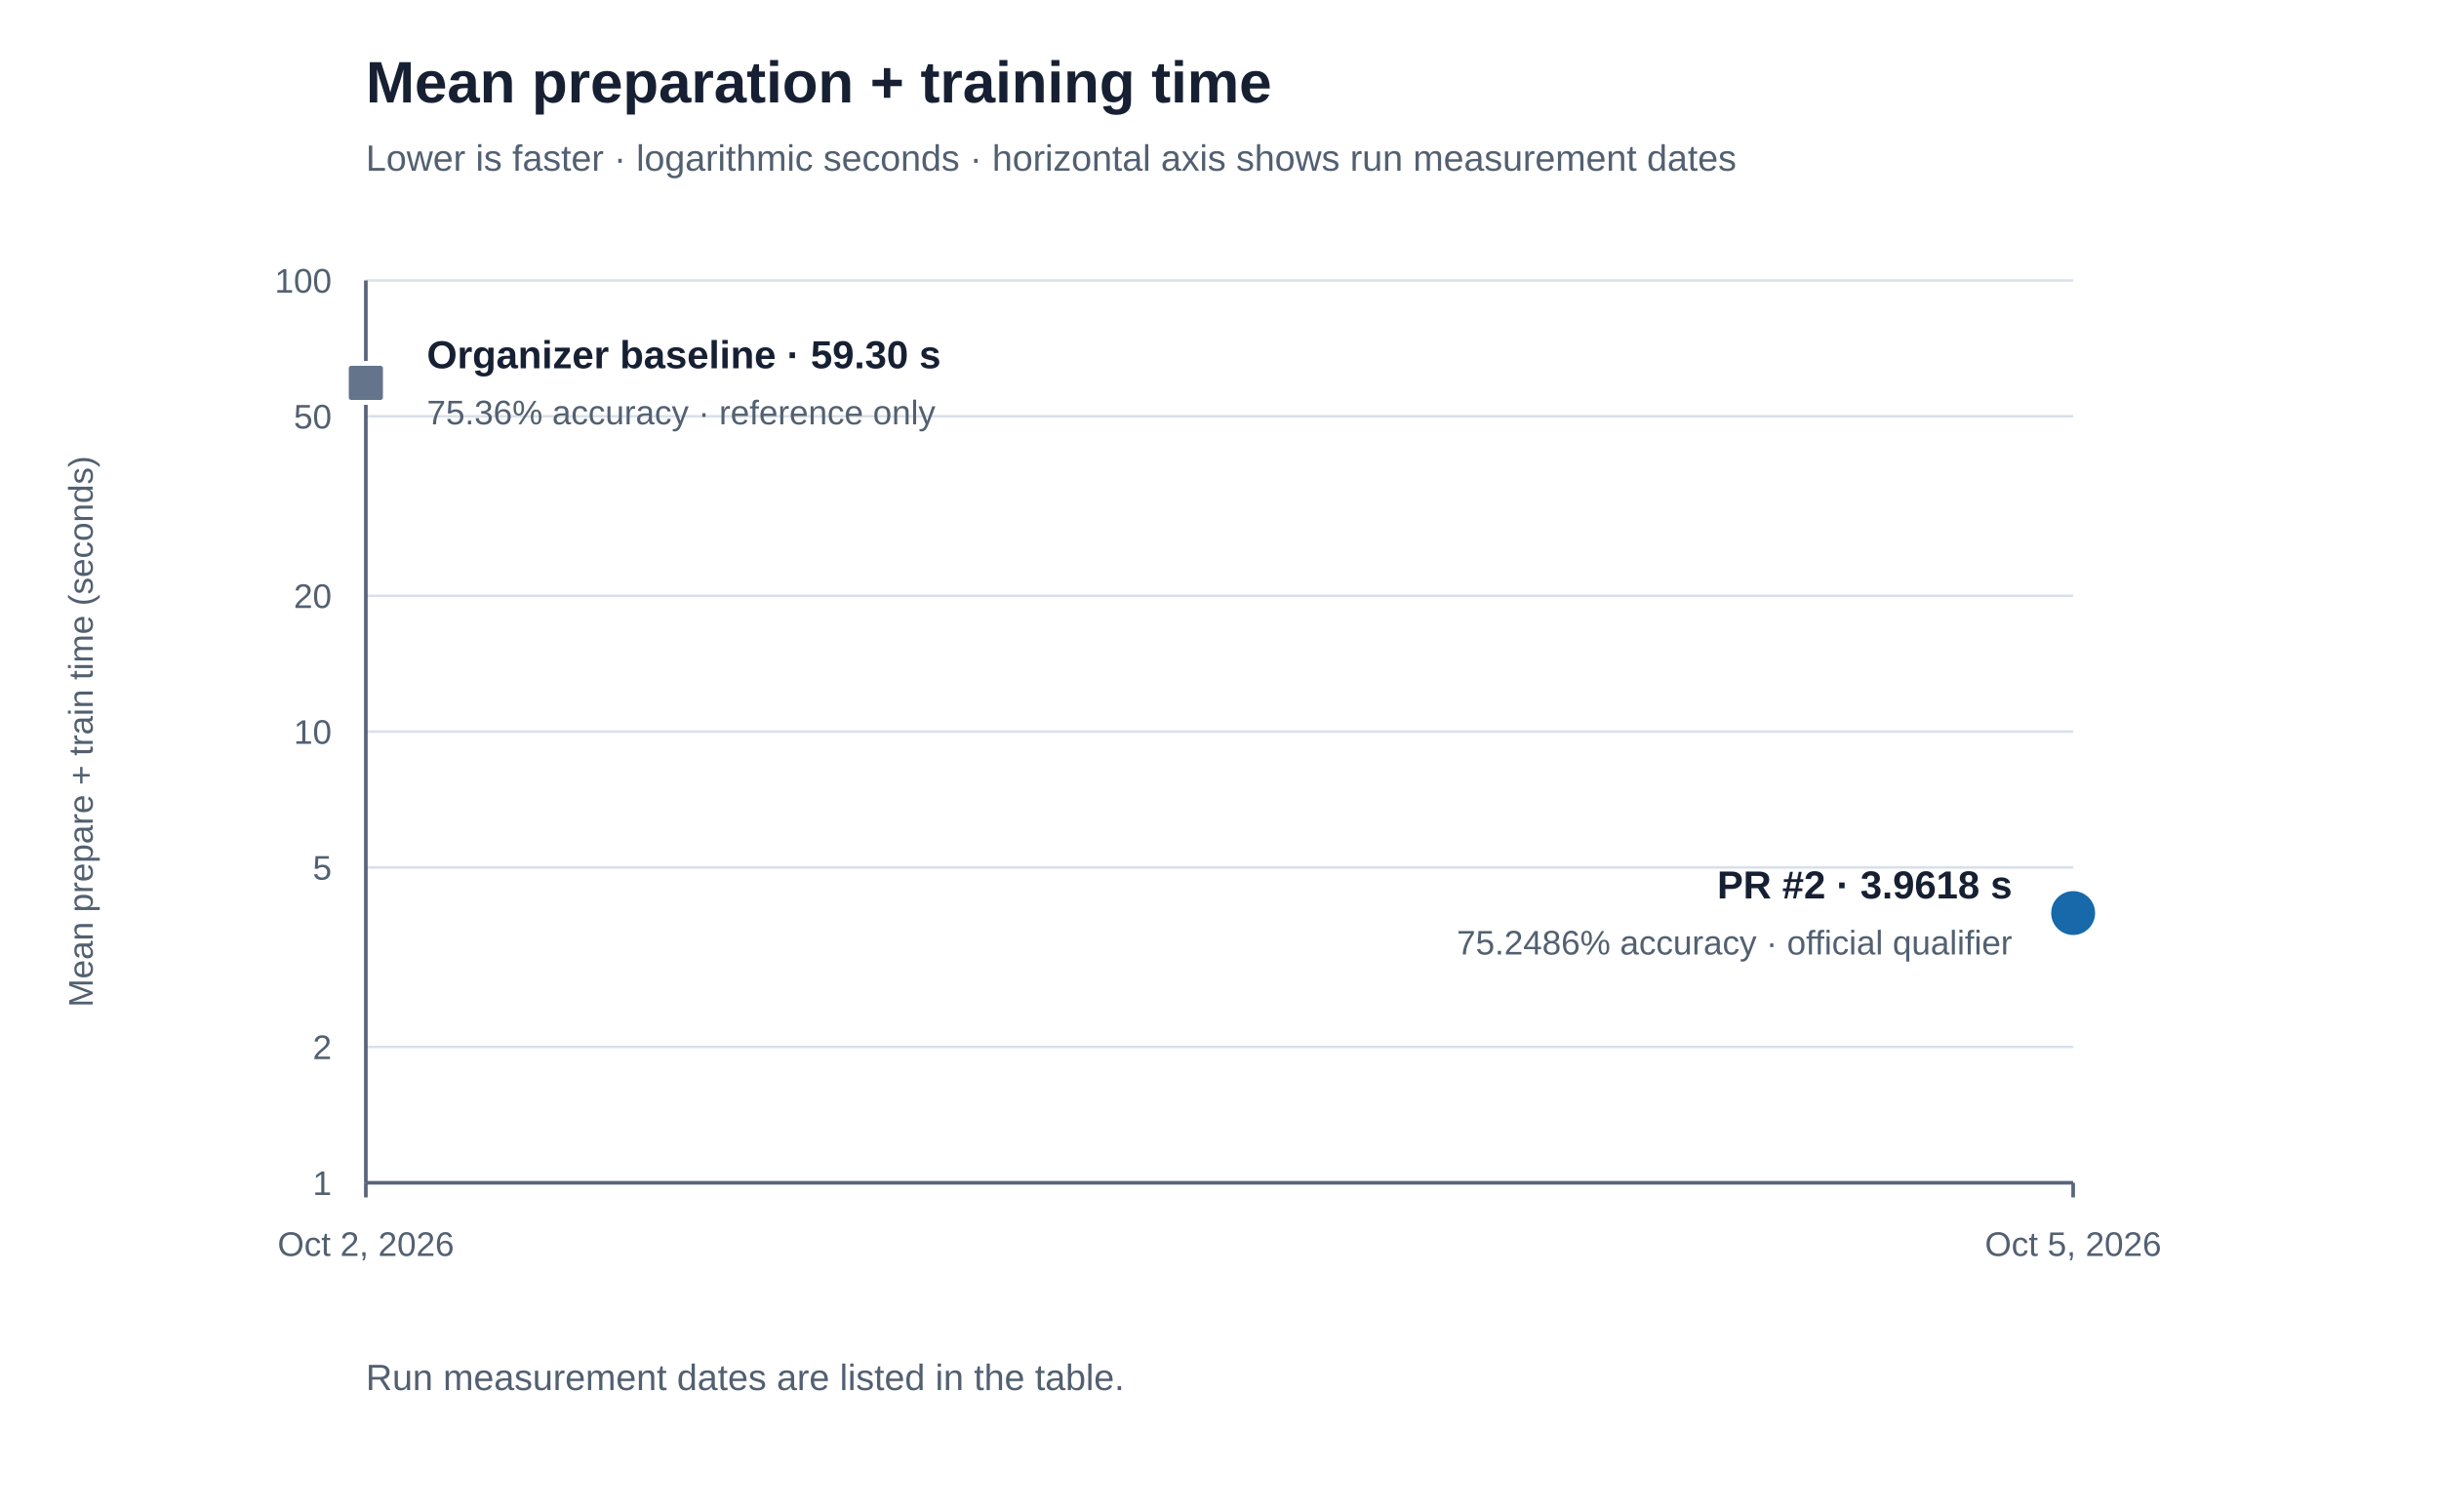
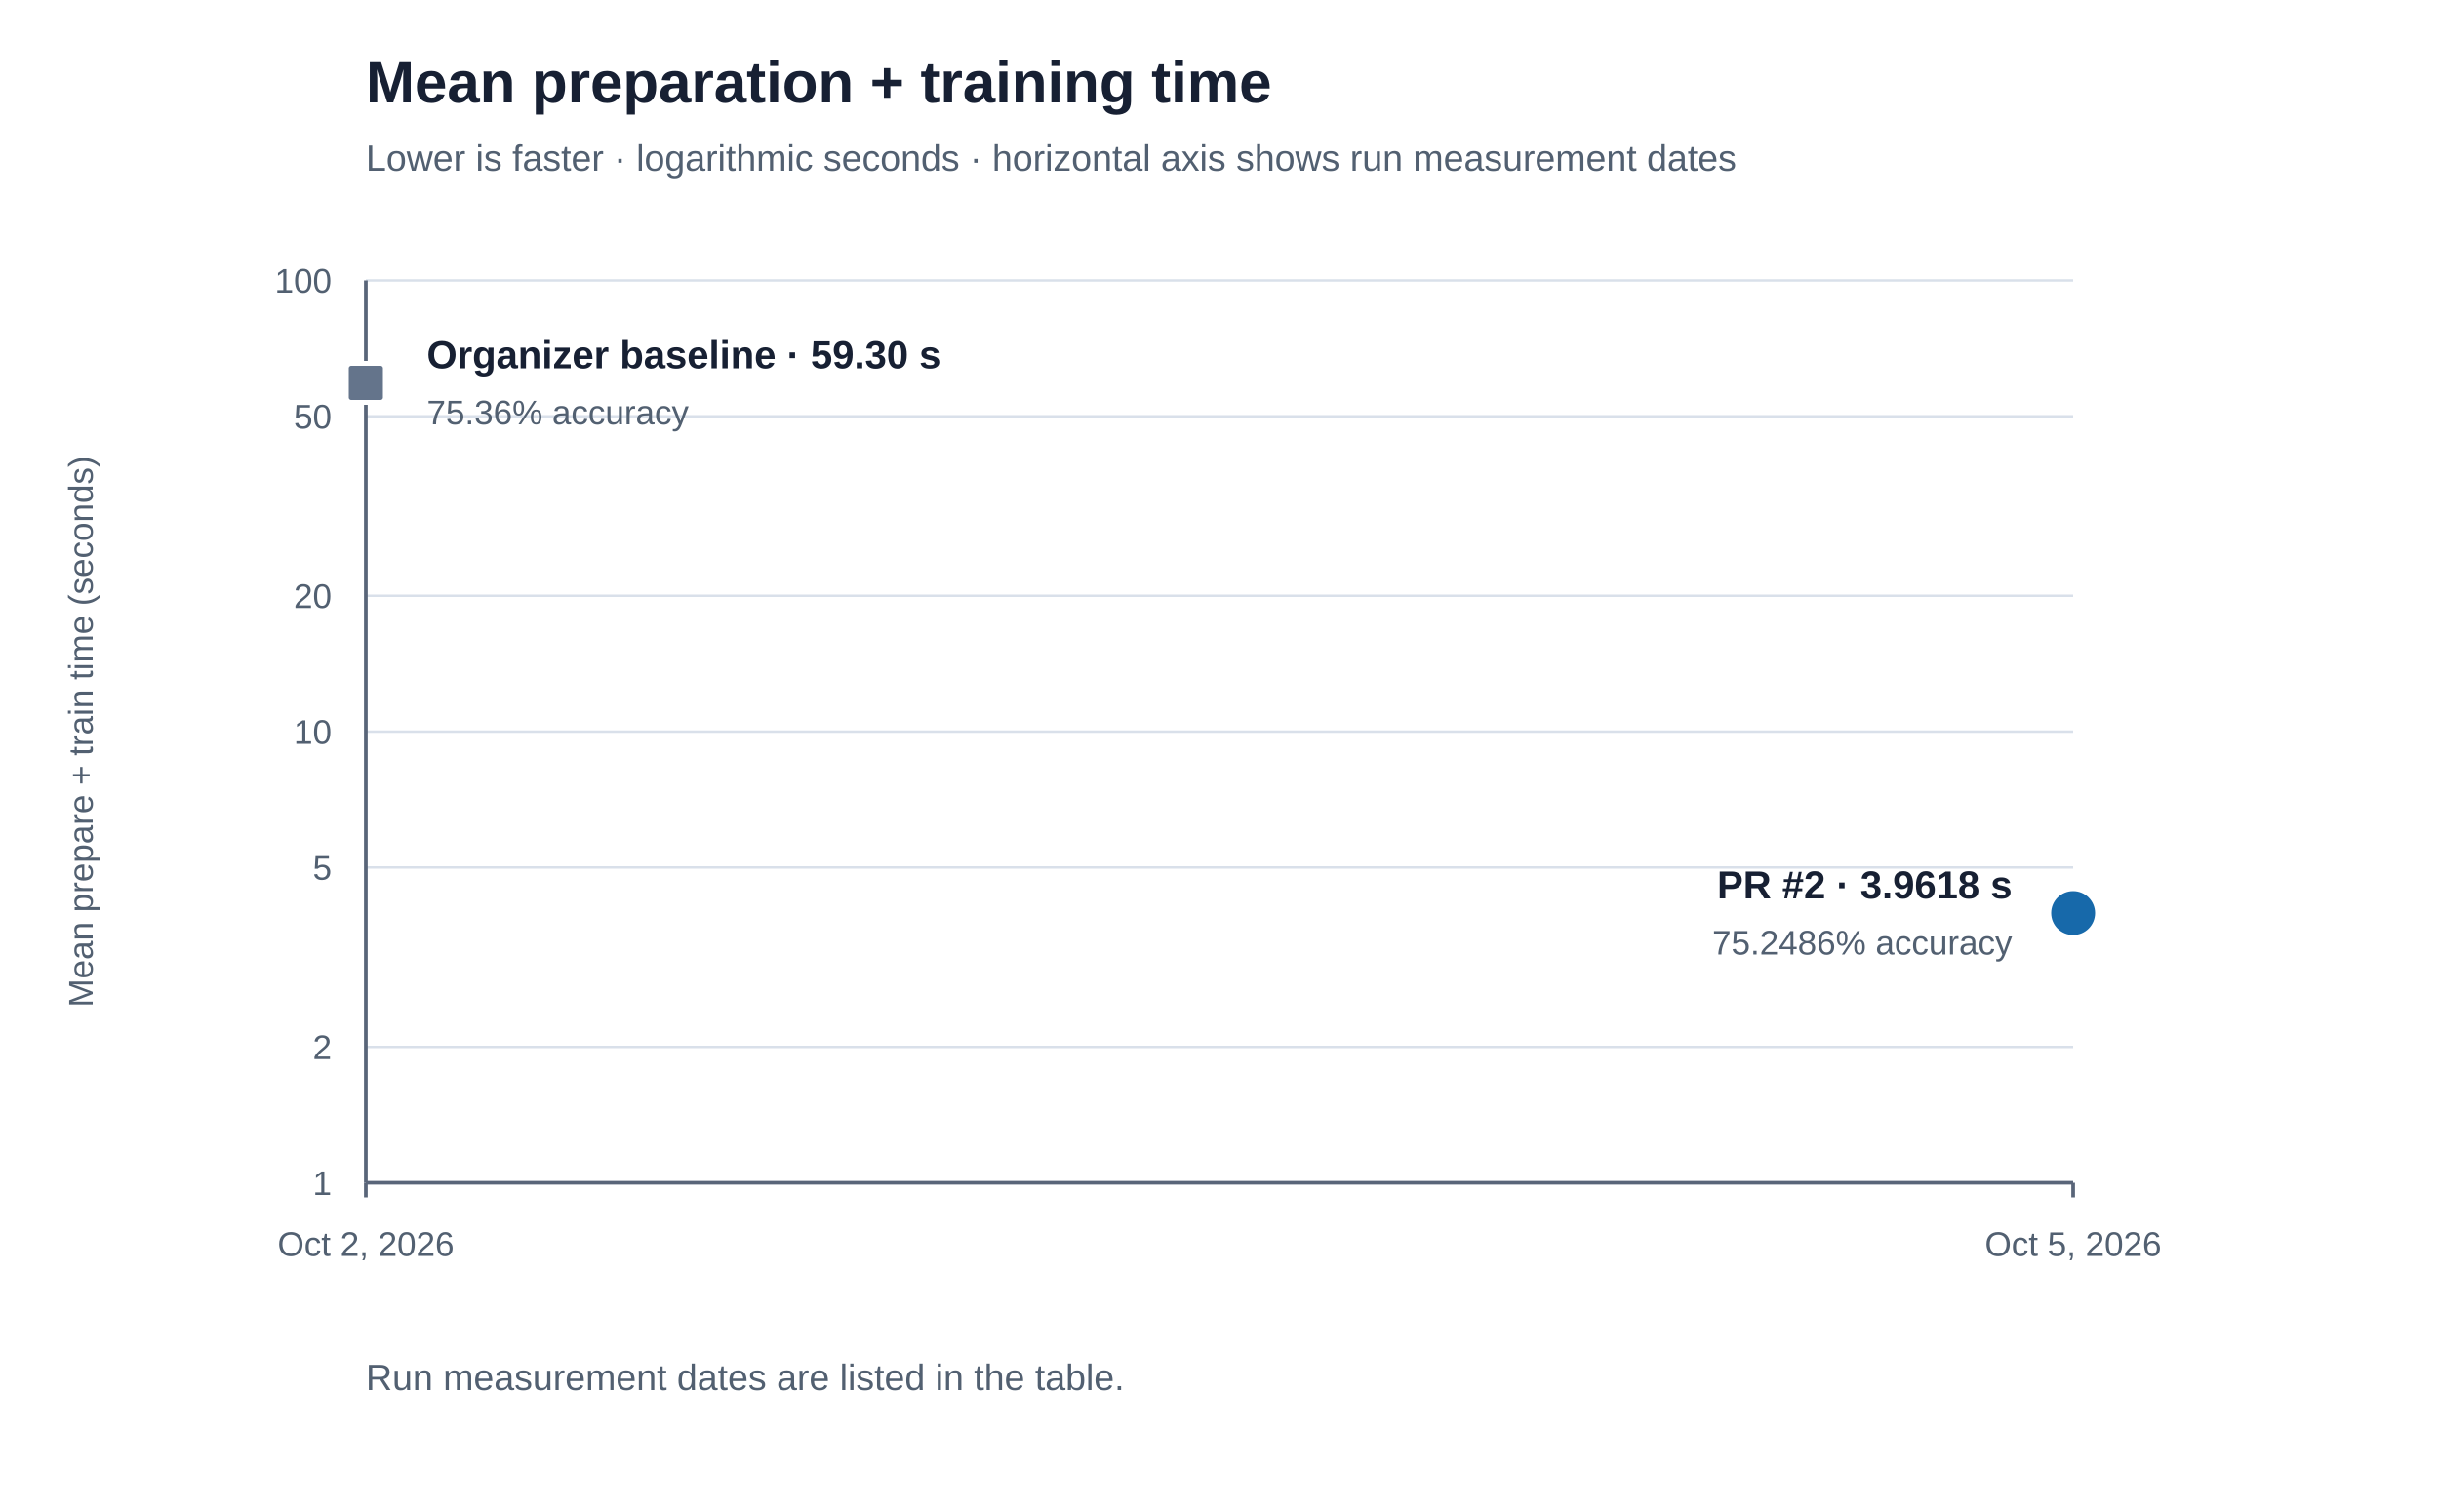
<svg xmlns="http://www.w3.org/2000/svg" viewBox="0 0 1000 620" role="img" aria-labelledby="chart-title chart-description">
  <rect width="100%" height="100%" fill="#ffffff" />
  <style>text{font-family:Arial,Helvetica,sans-serif;fill:#172033}.grid{stroke:#d9e0ea;stroke-width:1}.axis{stroke:#596579;stroke-width:1.5}.tick{font-size:14px;fill:#526071}.title{font-size:24px;font-weight:700}.subtitle{font-size:15px;fill:#526071}.label{font-size:16px;font-weight:700}.detail{font-size:14px;fill:#526071}.baseline{fill:#64748b;stroke:#fff;stroke-width:2}.submission{fill:#1769aa;stroke:#fff;stroke-width:2}</style>
  <text class="title" x="150" y="42">Mean preparation + training time</text>
  <text class="subtitle" x="150" y="70">Lower is faster · logarithmic seconds · horizontal axis shows run measurement dates</text>
  <line class="grid" x1="150" y1="485.0" x2="850" y2="485.0" />
  <text class="tick" x="136" y="490.0" text-anchor="end">1</text>
  <line class="grid" x1="150" y1="429.3" x2="850" y2="429.3" />
  <text class="tick" x="136" y="434.3" text-anchor="end">2</text>
  <line class="grid" x1="150" y1="355.7" x2="850" y2="355.7" />
  <text class="tick" x="136" y="360.7" text-anchor="end">5</text>
  <line class="grid" x1="150" y1="300.0" x2="850" y2="300.0" />
  <text class="tick" x="136" y="305.0" text-anchor="end">10</text>
  <line class="grid" x1="150" y1="244.3" x2="850" y2="244.3" />
  <text class="tick" x="136" y="249.3" text-anchor="end">20</text>
  <line class="grid" x1="150" y1="170.7" x2="850" y2="170.7" />
  <text class="tick" x="136" y="175.7" text-anchor="end">50</text>
  <line class="grid" x1="150" y1="115.0" x2="850" y2="115.0" />
  <text class="tick" x="136" y="120.0" text-anchor="end">100</text>
  <line class="axis" x1="150" y1="115" x2="150" y2="485" />
  <line class="axis" x1="150" y1="485" x2="850" y2="485" />
  <text class="tick" transform="translate(38 300.0) rotate(-90)" text-anchor="middle">Mean prepare + train time (seconds)</text>
  <line class="axis" x1="150.0" y1="485" x2="150.0" y2="491" />
  <text class="tick" x="150.0" y="515" text-anchor="middle">Oct 2, 2026</text>
  <line class="axis" x1="850.0" y1="485" x2="850.0" y2="491" />
  <text class="tick" x="850.0" y="515" text-anchor="middle">Oct 5, 2026</text>
  <rect class="baseline" x="142.0" y="149.0" width="16" height="16" rx="2" />
  <text class="label" x="175.0" y="151.0" text-anchor="start">Organizer baseline · 59.30 s</text>
-   <text class="detail" x="175.0" y="174.0" text-anchor="start">75.36% accuracy · reference only</text>
+   <text class="detail" x="175.0" y="174.0" text-anchor="start">75.36% accuracy</text>
  <circle class="submission" cx="850.0" cy="374.4" r="10" />
  <text class="label" x="825.0" y="368.4" text-anchor="end">PR #2 · 3.9618 s</text>
-   <text class="detail" x="825.0" y="391.4" text-anchor="end">75.2486% accuracy · official qualifier</text>
+   <text class="detail" x="825.0" y="391.4" text-anchor="end">75.2486% accuracy</text>
  <text class="subtitle" x="150" y="570">Run measurement dates are listed in the table.</text>
</svg>
